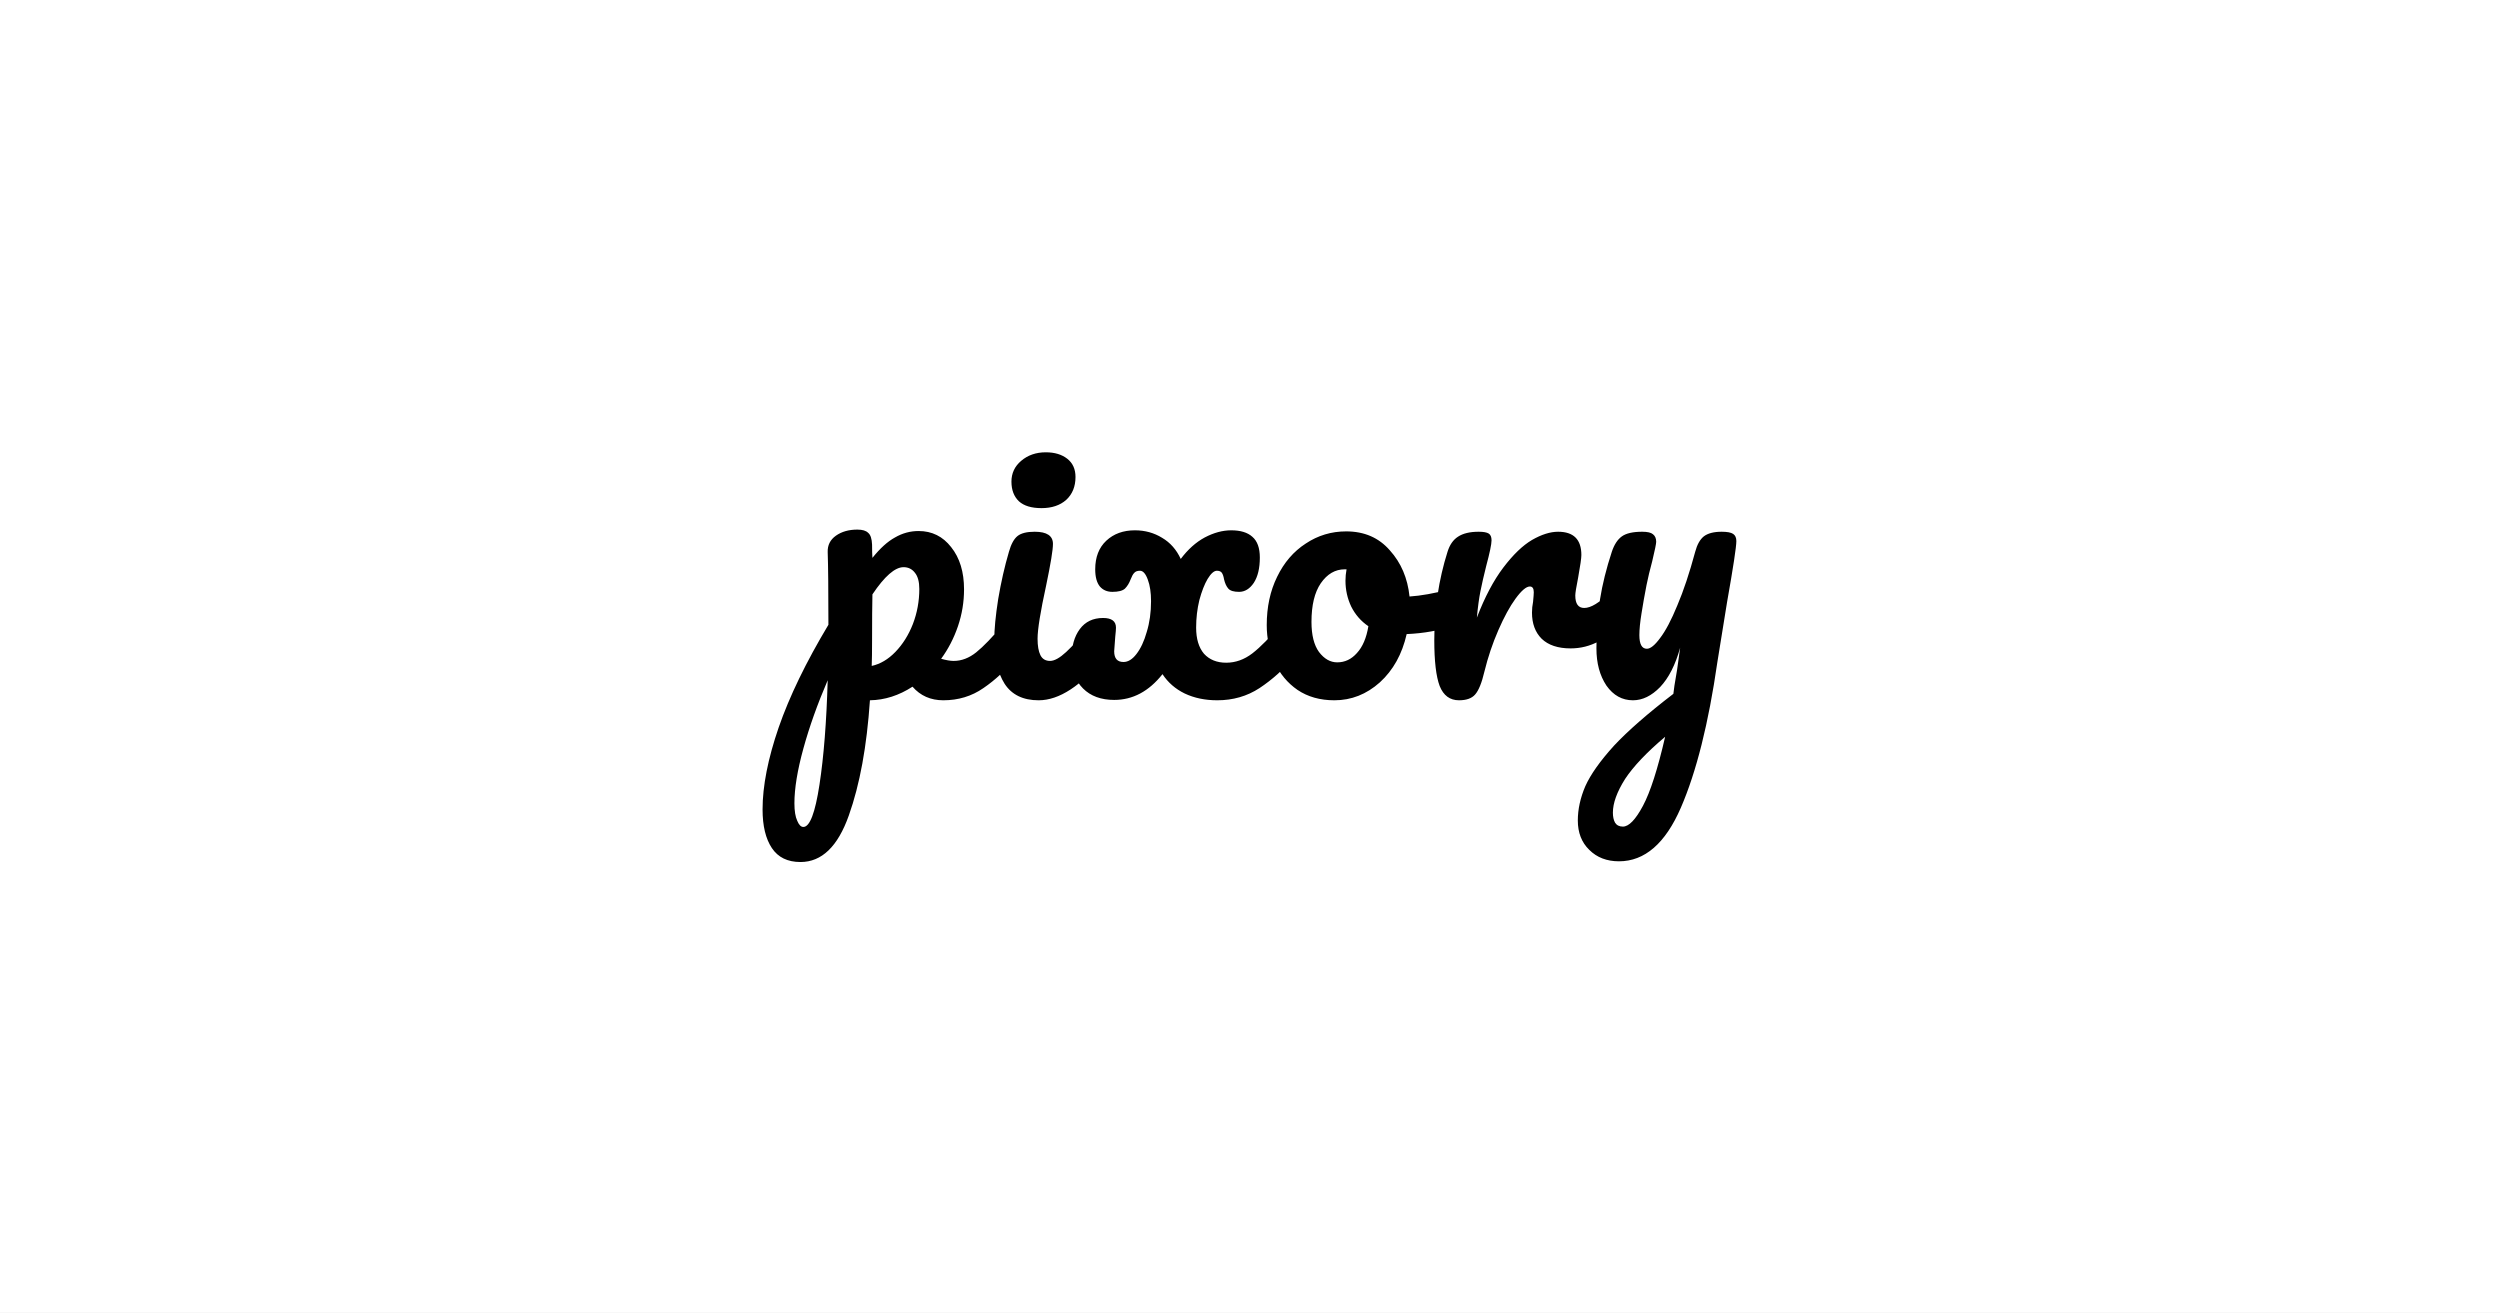
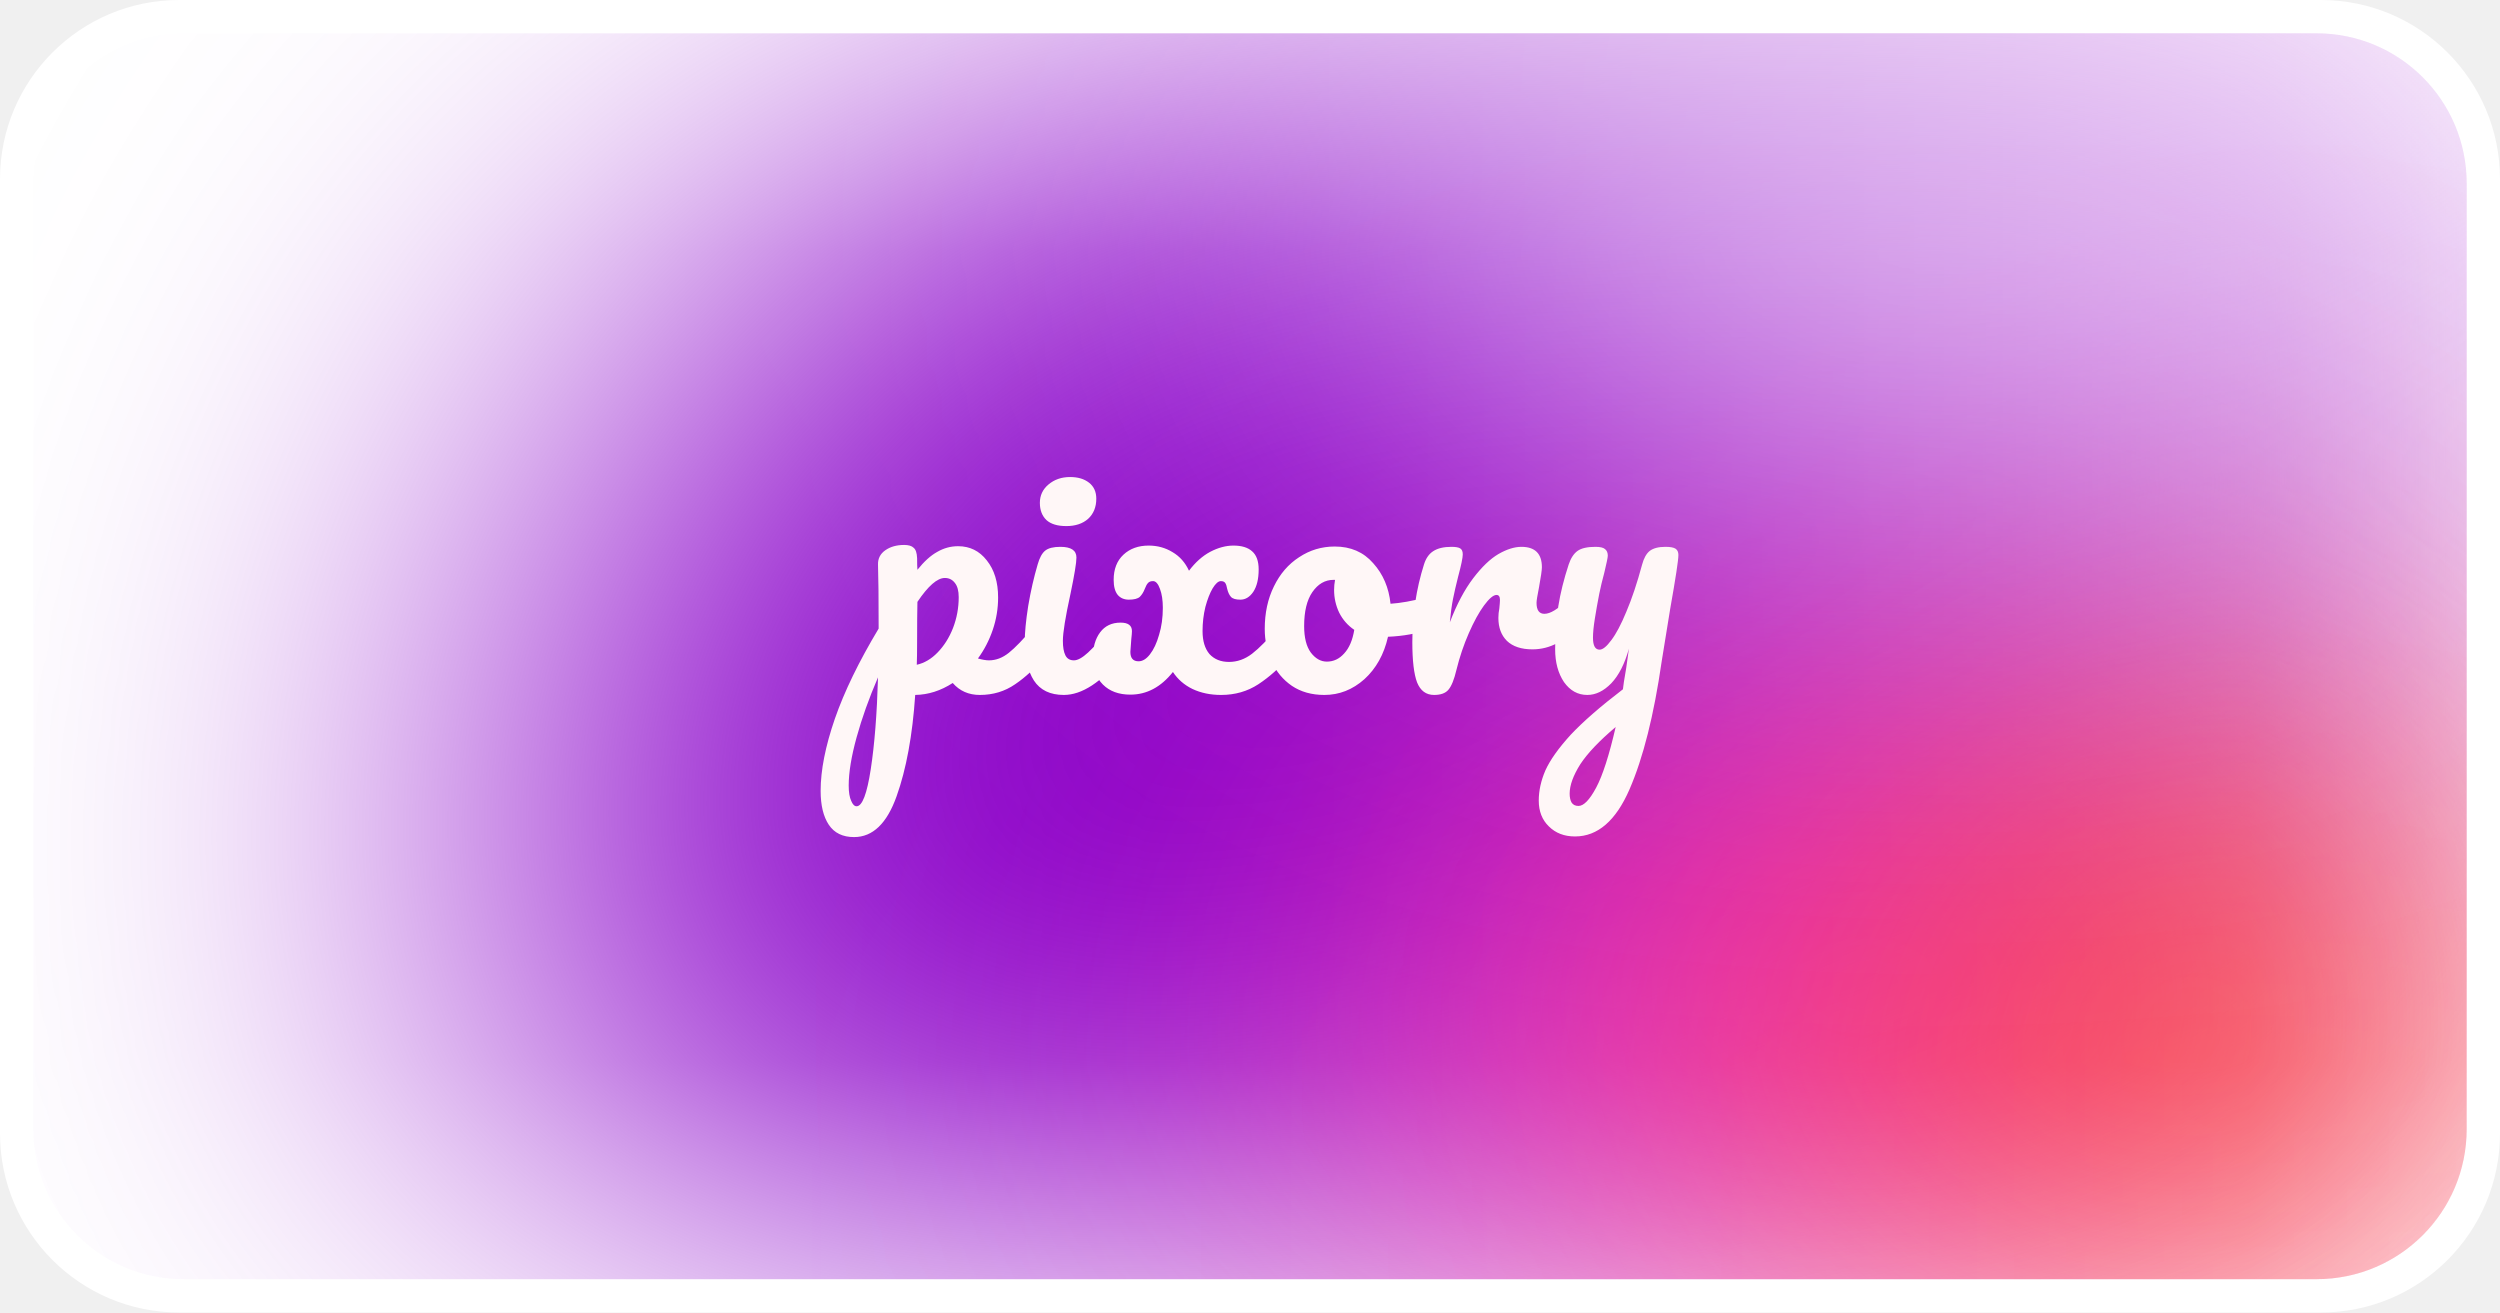
<svg xmlns="http://www.w3.org/2000/svg" width="1200" height="630" viewBox="0 0 1200 630" fill="none">
-   <rect width="1200" height="630" fill="white" />
-   <path d="M486.446 296.975C487.935 296.975 489.08 297.662 489.882 299.036C490.798 300.41 491.256 302.299 491.256 304.704C491.256 309.284 490.168 312.834 487.992 315.353C483.068 321.422 477.743 326.403 472.017 330.296C466.406 334.189 459.993 336.136 452.778 336.136C446.709 336.136 441.784 333.96 438.005 329.609C431.478 333.846 424.664 336.021 417.564 336.136C416.075 358.236 412.697 376.671 407.429 391.442C402.161 406.328 394.431 413.771 384.239 413.771C378.055 413.771 373.474 411.538 370.497 407.072C367.519 402.607 366.031 396.423 366.031 388.522C366.031 377.301 368.607 364.19 373.761 349.19C378.914 334.304 386.873 317.872 397.638 299.895C397.638 283.177 397.523 271.554 397.294 265.028C397.18 261.707 398.497 259.073 401.245 257.127C403.993 255.18 407.429 254.207 411.552 254.207C413.956 254.207 415.674 254.722 416.705 255.753C417.85 256.669 418.48 258.558 418.594 261.421C418.594 264.283 418.652 266.402 418.766 267.776C422.431 263.196 426.038 259.932 429.588 257.986C433.138 255.924 436.917 254.894 440.925 254.894C447.338 254.894 452.549 257.47 456.557 262.623C460.68 267.776 462.741 274.532 462.741 282.891C462.741 288.959 461.768 294.856 459.821 300.582C457.874 306.307 455.183 311.517 451.747 316.212C454.152 316.899 456.156 317.242 457.759 317.242C461.539 317.242 465.146 315.868 468.581 313.12C472.017 310.372 476.426 305.792 481.808 299.379C483.182 297.776 484.728 296.975 486.446 296.975ZM418.423 319.647C422.545 318.731 426.324 316.498 429.76 312.948C433.31 309.284 436.116 304.818 438.177 299.551C440.238 294.169 441.269 288.559 441.269 282.719C441.269 279.284 440.582 276.707 439.208 274.99C437.833 273.158 436.001 272.242 433.711 272.242C429.588 272.242 424.607 276.593 418.766 285.295C418.652 290.333 418.594 297.719 418.594 307.452C418.594 312.719 418.537 316.784 418.423 319.647ZM385.613 396.939C388.705 396.939 391.282 390.183 393.343 376.671C395.405 363.274 396.722 346.556 397.294 326.517C392.37 337.968 388.476 348.903 385.613 359.323C382.75 369.743 381.319 378.503 381.319 385.602C381.319 389.267 381.777 392.072 382.693 394.019C383.495 395.965 384.468 396.939 385.613 396.939ZM499.921 243.901C495.112 243.901 491.504 242.813 489.099 240.638C486.695 238.348 485.492 235.199 485.492 231.191C485.492 227.183 487.038 223.863 490.13 221.229C493.337 218.481 497.287 217.107 501.983 217.107C506.22 217.107 509.655 218.137 512.289 220.199C514.923 222.26 516.24 225.18 516.24 228.958C516.24 233.538 514.751 237.203 511.774 239.951C508.796 242.584 504.846 243.901 499.921 243.901ZM498.547 336.136C491.103 336.136 485.664 333.502 482.228 328.235C478.907 322.968 477.247 315.983 477.247 307.28C477.247 302.128 477.877 295.543 479.136 287.528C480.511 279.398 482.228 271.841 484.29 264.856C485.32 261.192 486.695 258.673 488.412 257.298C490.13 255.924 492.879 255.237 496.658 255.237C502.498 255.237 505.418 257.184 505.418 261.077C505.418 263.94 504.33 270.581 502.154 281.001C499.406 293.597 498.032 302.128 498.032 306.593C498.032 310.029 498.49 312.662 499.406 314.494C500.322 316.326 501.868 317.242 504.044 317.242C506.105 317.242 508.682 315.811 511.774 312.948C514.866 310.086 518.989 305.563 524.142 299.379C525.516 297.776 527.062 296.975 528.78 296.975C530.269 296.975 531.414 297.662 532.215 299.036C533.131 300.41 533.59 302.299 533.59 304.704C533.59 309.284 532.502 312.834 530.326 315.353C518.989 329.208 508.396 336.136 498.547 336.136ZM619.666 296.975C621.155 296.975 622.3 297.662 623.102 299.036C624.018 300.41 624.476 302.299 624.476 304.704C624.476 309.284 623.388 312.834 621.212 315.353C616.173 321.307 610.619 326.288 604.55 330.296C598.594 334.189 591.838 336.136 584.28 336.136C578.439 336.136 573.229 335.048 568.648 332.872C564.182 330.697 560.632 327.605 557.998 323.597C551.47 331.842 543.74 335.964 534.808 335.964C528.51 335.964 523.528 334.132 519.863 330.468C516.199 326.804 514.367 321.937 514.367 315.868C514.367 310.143 515.684 305.506 518.317 301.956C520.951 298.406 524.673 296.631 529.483 296.631C533.606 296.631 535.667 298.177 535.667 301.269C535.667 302.07 535.552 303.502 535.323 305.563C534.98 309.685 534.808 312.032 534.808 312.605C534.808 316.04 536.297 317.758 539.274 317.758C541.45 317.758 543.511 316.498 545.458 313.979C547.519 311.345 549.18 307.796 550.44 303.33C551.814 298.864 552.501 293.94 552.501 288.559C552.501 284.436 551.986 281.001 550.955 278.253C549.924 275.39 548.665 273.959 547.176 273.959C545.916 273.959 545 274.303 544.427 274.99C543.855 275.562 543.282 276.593 542.71 278.081C542.023 279.913 541.106 281.402 539.961 282.547C538.816 283.578 536.812 284.093 533.949 284.093C531.43 284.093 529.426 283.234 527.937 281.517C526.448 279.684 525.704 276.936 525.704 273.272C525.704 267.432 527.479 262.852 531.029 259.531C534.579 256.211 539.16 254.55 544.771 254.55C549.581 254.55 553.932 255.753 557.826 258.157C561.72 260.447 564.697 263.825 566.758 268.291C570.194 263.711 574.03 260.276 578.267 257.986C582.619 255.695 586.856 254.55 590.979 254.55C595.445 254.55 598.823 255.581 601.114 257.642C603.519 259.703 604.722 263.024 604.722 267.604C604.722 272.757 603.748 276.822 601.801 279.799C599.854 282.662 597.506 284.093 594.758 284.093C592.239 284.093 590.521 283.578 589.605 282.547C588.689 281.517 588.002 280.028 587.543 278.081C587.314 276.707 586.971 275.677 586.513 274.99C586.055 274.303 585.253 273.959 584.108 273.959C582.734 273.959 581.245 275.276 579.642 277.91C578.153 280.429 576.836 283.807 575.691 288.043C574.66 292.28 574.145 296.689 574.145 301.269C574.145 306.651 575.405 310.83 577.924 313.807C580.558 316.67 584.108 318.101 588.574 318.101C593.04 318.101 597.22 316.613 601.114 313.635C605.122 310.544 609.76 305.792 615.028 299.379C616.402 297.776 617.948 296.975 619.666 296.975ZM698.218 282.547C699.707 282.547 700.852 283.291 701.654 284.78C702.455 286.269 702.856 288.158 702.856 290.448C702.856 295.944 701.196 299.208 697.875 300.238C691.004 302.643 683.445 304.017 675.2 304.36C673.024 313.979 668.73 321.708 662.317 327.548C655.904 333.273 648.632 336.136 640.501 336.136C633.63 336.136 627.732 334.476 622.808 331.155C617.998 327.834 614.334 323.426 611.815 317.929C609.295 312.433 608.035 306.479 608.035 300.066C608.035 291.364 609.696 283.635 613.017 276.879C616.338 270.009 620.919 264.684 626.759 260.905C632.599 257.012 639.07 255.066 646.17 255.066C654.873 255.066 661.859 258.1 667.127 264.169C672.509 270.123 675.658 277.509 676.574 286.326C681.957 285.982 688.37 284.837 695.813 282.891C696.729 282.662 697.531 282.547 698.218 282.547ZM641.875 317.929C645.54 317.929 648.689 316.441 651.323 313.464C654.072 310.487 655.904 306.193 656.82 300.582C653.27 298.177 650.522 295.028 648.575 291.135C646.742 287.242 645.826 283.12 645.826 278.768C645.826 276.936 645.998 275.104 646.342 273.272H645.483C640.902 273.272 637.066 275.505 633.974 279.971C630.996 284.322 629.508 290.505 629.508 298.521C629.508 304.818 630.71 309.628 633.115 312.948C635.634 316.269 638.554 317.929 641.875 317.929ZM700.31 336.136C695.959 336.136 692.867 333.846 691.035 329.266C689.317 324.685 688.458 317.357 688.458 307.28C688.458 292.395 690.576 278.253 694.814 264.856C695.844 261.535 697.505 259.131 699.795 257.642C702.2 256.039 705.521 255.237 709.758 255.237C712.049 255.237 713.652 255.524 714.568 256.096C715.484 256.669 715.942 257.757 715.942 259.36C715.942 261.192 715.083 265.314 713.366 271.726C712.22 276.306 711.304 280.314 710.617 283.749C709.93 287.185 709.357 291.421 708.899 296.46C712.678 286.612 716.916 278.597 721.611 272.413C726.306 266.23 730.887 261.821 735.353 259.188C739.934 256.554 744.114 255.237 747.893 255.237C755.336 255.237 759.058 258.959 759.058 266.402C759.058 267.89 758.543 271.497 757.512 277.223C756.596 281.803 756.138 284.665 756.138 285.81C756.138 289.818 757.569 291.822 760.432 291.822C763.639 291.822 767.761 289.303 772.8 284.265C774.289 282.776 775.835 282.032 777.438 282.032C778.927 282.032 780.072 282.719 780.874 284.093C781.79 285.352 782.248 287.07 782.248 289.246C782.248 293.482 781.103 296.803 778.812 299.208C775.606 302.528 771.827 305.391 767.475 307.796C763.238 310.086 758.715 311.231 753.905 311.231C747.835 311.231 743.197 309.685 739.991 306.593C736.899 303.502 735.353 299.322 735.353 294.055C735.353 292.337 735.525 290.62 735.868 288.902C736.097 286.612 736.212 285.066 736.212 284.265C736.212 282.433 735.582 281.517 734.322 281.517C732.604 281.517 730.314 283.463 727.451 287.356C724.703 291.135 721.954 296.173 719.206 302.471C716.457 308.769 714.224 315.41 712.507 322.395C711.247 327.777 709.758 331.441 708.04 333.388C706.437 335.22 703.861 336.136 700.31 336.136ZM826.406 255.237C829.04 255.237 830.873 255.581 831.903 256.268C832.934 256.955 833.449 258.1 833.449 259.703C833.449 262.451 831.961 272.242 828.983 289.074C826.349 305.219 824.803 314.781 824.345 317.758C820.108 347.186 814.268 370.488 806.824 387.664C799.38 404.84 789.474 413.427 777.107 413.427C771.266 413.427 766.514 411.595 762.849 407.931C759.185 404.381 757.352 399.687 757.352 393.847C757.352 388.465 758.555 382.969 760.96 377.358C763.479 371.747 768.06 365.278 774.702 357.949C781.458 350.735 790.963 342.434 803.217 333.044L803.732 329.094C804.534 324.857 805.45 318.788 806.48 310.887C804.19 319.132 800.984 325.43 796.861 329.781C792.738 334.018 788.387 336.136 783.806 336.136C778.653 336.136 774.415 333.789 771.094 329.094C767.888 324.285 766.285 318.33 766.285 311.231C766.285 302.643 766.857 294.799 768.002 287.7C769.148 280.486 771.037 272.871 773.671 264.856C774.816 261.421 776.419 258.959 778.481 257.47C780.542 255.982 783.806 255.237 788.272 255.237C790.791 255.237 792.509 255.638 793.425 256.44C794.456 257.241 794.971 258.444 794.971 260.047C794.971 260.963 794.341 264.054 793.082 269.322C791.937 273.558 791.02 277.394 790.333 280.829C789.417 285.524 788.616 290.047 787.929 294.398C787.241 298.635 786.898 302.128 786.898 304.876C786.898 309.227 788.1 311.403 790.505 311.403C792.223 311.403 794.342 309.685 796.861 306.25C799.495 302.815 802.243 297.605 805.106 290.62C808.084 283.635 810.947 275.047 813.695 264.856C814.611 261.421 815.985 258.959 817.818 257.47C819.764 255.982 822.627 255.237 826.406 255.237ZM778.996 396.767C781.859 396.767 785.066 393.446 788.616 386.805C792.166 380.163 795.716 369.114 799.266 353.655C790.448 361.098 784.035 367.854 780.027 373.923C776.133 380.106 774.186 385.488 774.186 390.068C774.186 392.015 774.53 393.618 775.217 394.877C776.019 396.137 777.278 396.767 778.996 396.767Z" fill="black" />
+   <rect width="1200" height="630" rx="86" fill="white" />
+   <g clip-path="url(#clip0_307_8)">
+     <rect x="16" y="16" width="1168" height="598" rx="72" fill="white" />
+     <g filter="url(#filter0_f_307_8)">
+       <path d="M265.2 279.628C350.105 101.439 522.484 8.075 744.711 -44.19C1016.73 -108.167 1704.14 -208.66 1835.81 23.662C1926.45 183.602 1704.87 292.257 1521.32 317.15C1007.87 386.783 689.574 697.55 442.447 656.678C267.101 627.678 183.141 451.844 265.2 279.628Z" fill="url(#paint0_linear_307_8)" />
+     </g>
+     <g filter="url(#filter1_f_307_8)">
+       <circle cx="895" cy="575" r="255" fill="#FF29A8" />
+     </g>
+     <g filter="url(#filter2_f_307_8)">
+       <circle cx="660.5" cy="1043.5" r="398.5" fill="#FF4473" />
+     </g>
+     <g filter="url(#filter3_f_307_8)">
+       <ellipse cx="1456.5" cy="738.5" rx="632.5" ry="449.5" fill="#FF3D00" />
+     </g>
+     <g filter="url(#filter4_f_307_8)">
+       <ellipse cx="1514.5" cy="886" rx="574.5" ry="408" fill="#FFBB00" />
+     </g>
+     <g filter="url(#filter5_f_307_8)">
+       <ellipse cx="1174.42" cy="-64.2" rx="547.53" ry="216.86" transform="rotate(-16.1857 1174.42 -64.1997)" fill="white" />
+     </g>
+     <path d="M499.976 299.16C501.287 299.16 502.296 299.763 503.002 300.971C503.809 302.179 504.213 303.839 504.213 305.952C504.213 309.977 503.254 313.096 501.338 315.31C497 320.643 492.31 325.021 487.266 328.442C482.323 331.863 476.674 333.574 470.319 333.574C464.973 333.574 460.636 331.662 457.307 327.838C451.557 331.561 445.555 333.473 439.301 333.574C437.99 352.995 435.014 369.196 430.374 382.177C425.733 395.258 418.924 401.799 409.947 401.799C404.5 401.799 400.465 399.837 397.842 395.912C395.219 391.988 393.908 386.554 393.908 379.611C393.908 369.749 396.178 358.227 400.717 345.045C405.256 331.964 412.267 317.524 421.749 301.726C421.749 287.034 421.648 276.821 421.446 271.085C421.345 268.167 422.505 265.852 424.926 264.142C427.347 262.431 430.374 261.576 434.005 261.576C436.123 261.576 437.636 262.029 438.544 262.934C439.553 263.739 440.108 265.4 440.209 267.915C440.209 270.431 440.259 272.292 440.36 273.5C443.588 269.475 446.765 266.607 449.893 264.896C453.02 263.085 456.348 262.179 459.879 262.179C465.528 262.179 470.118 264.444 473.648 268.972C477.28 273.5 479.095 279.437 479.095 286.783C479.095 292.116 478.238 297.298 476.523 302.329C474.808 307.361 472.438 311.939 469.411 316.065C471.53 316.669 473.295 316.971 474.707 316.971C478.036 316.971 481.214 315.763 484.24 313.348C487.266 310.933 491.15 306.908 495.891 301.273C497.101 299.864 498.463 299.16 499.976 299.16ZM440.057 319.084C443.689 318.279 447.018 316.317 450.044 313.197C453.171 309.977 455.642 306.053 457.458 301.424C459.274 296.694 460.182 291.764 460.182 286.632C460.182 283.613 459.576 281.349 458.366 279.839C457.155 278.229 455.541 277.424 453.524 277.424C449.893 277.424 445.505 281.248 440.36 288.896C440.259 293.323 440.209 299.814 440.209 308.367C440.209 312.996 440.158 316.568 440.057 319.084ZM411.157 387.007C413.881 387.007 416.15 381.07 417.966 369.196C419.782 357.422 420.942 342.731 421.446 325.121C417.109 335.184 413.679 344.794 411.157 353.951C408.635 363.108 407.375 370.806 407.375 377.045C407.375 380.265 407.778 382.73 408.585 384.441C409.291 386.151 410.149 387.007 411.157 387.007ZM511.846 252.519C507.609 252.519 504.431 251.563 502.313 249.651C500.195 247.639 499.136 244.872 499.136 241.35C499.136 237.828 500.497 234.91 503.221 232.595C506.045 230.18 509.526 228.973 513.661 228.973C517.394 228.973 520.42 229.878 522.74 231.69C525.06 233.501 526.22 236.067 526.22 239.388C526.22 243.413 524.909 246.633 522.286 249.048C519.663 251.362 516.183 252.519 511.846 252.519ZM510.635 333.574C504.078 333.574 499.287 331.26 496.261 326.631C493.335 322.002 491.873 315.864 491.873 308.216C491.873 303.688 492.428 297.902 493.537 290.858C494.748 283.714 496.261 277.072 498.076 270.934C498.984 267.714 500.195 265.5 501.708 264.293C503.221 263.085 505.642 262.481 508.971 262.481C514.115 262.481 516.688 264.192 516.688 267.613C516.688 270.129 515.729 275.965 513.813 285.122C511.392 296.191 510.181 303.688 510.181 307.612C510.181 310.631 510.585 312.946 511.392 314.556C512.199 316.166 513.56 316.971 515.477 316.971C517.293 316.971 519.562 315.713 522.286 313.197C525.01 310.681 528.641 306.707 533.18 301.273C534.391 299.864 535.753 299.16 537.266 299.16C538.577 299.16 539.586 299.763 540.292 300.971C541.099 302.179 541.502 303.839 541.502 305.952C541.502 309.977 540.544 313.096 538.627 315.31C528.641 327.486 519.31 333.574 510.635 333.574ZM617.323 299.16C618.634 299.16 619.643 299.763 620.349 300.971C621.156 302.179 621.56 303.839 621.56 305.952C621.56 309.977 620.601 313.096 618.685 315.31C614.246 320.543 609.354 324.92 604.008 328.442C598.762 331.863 592.81 333.574 586.153 333.574C581.008 333.574 576.419 332.618 572.384 330.706C568.45 328.794 565.322 326.077 563.002 322.555C557.253 329.8 550.444 333.423 542.576 333.423C537.028 333.423 532.64 331.813 529.412 328.593C526.184 325.373 524.57 321.096 524.57 315.763C524.57 310.732 525.73 306.656 528.05 303.537C530.37 300.418 533.648 298.858 537.885 298.858C541.516 298.858 543.332 300.216 543.332 302.933C543.332 303.638 543.231 304.895 543.03 306.707C542.727 310.329 542.576 312.392 542.576 312.895C542.576 315.914 543.887 317.423 546.51 317.423C548.426 317.423 550.242 316.317 551.957 314.103C553.772 311.788 555.235 308.669 556.345 304.744C557.555 300.82 558.16 296.493 558.16 291.764C558.16 288.141 557.707 285.122 556.799 282.707C555.891 280.192 554.781 278.934 553.47 278.934C552.36 278.934 551.553 279.236 551.049 279.839C550.545 280.343 550.04 281.248 549.536 282.556C548.931 284.166 548.124 285.475 547.115 286.481C546.106 287.386 544.341 287.839 541.819 287.839C539.6 287.839 537.835 287.085 536.523 285.575C535.212 283.965 534.556 281.55 534.556 278.33C534.556 273.198 536.12 269.173 539.247 266.255C542.374 263.337 546.409 261.878 551.352 261.878C555.588 261.878 559.421 262.934 562.851 265.047C566.281 267.06 568.903 270.028 570.719 273.953C573.745 269.928 577.125 266.909 580.857 264.896C584.69 262.884 588.422 261.878 592.054 261.878C595.988 261.878 598.964 262.783 600.981 264.595C603.099 266.406 604.159 269.324 604.159 273.349C604.159 277.877 603.302 281.449 601.586 284.066C599.871 286.581 597.804 287.839 595.383 287.839C593.163 287.839 591.65 287.386 590.843 286.481C590.036 285.575 589.431 284.267 589.028 282.556C588.826 281.349 588.523 280.443 588.12 279.839C587.716 279.236 587.01 278.934 586.001 278.934C584.791 278.934 583.48 280.091 582.067 282.405C580.756 284.619 579.596 287.588 578.587 291.311C577.679 295.034 577.225 298.908 577.225 302.933C577.225 307.663 578.335 311.336 580.554 313.952C582.874 316.467 586.001 317.725 589.936 317.725C593.87 317.725 597.551 316.417 600.981 313.801C604.512 311.084 608.597 306.908 613.238 301.273C614.448 299.864 615.81 299.16 617.323 299.16ZM686.516 286.481C687.827 286.481 688.836 287.135 689.542 288.443C690.248 289.751 690.601 291.411 690.601 293.424C690.601 298.254 689.138 301.122 686.213 302.028C680.161 304.141 673.503 305.348 666.24 305.65C664.324 314.103 660.541 320.895 654.892 326.027C649.243 331.058 642.838 333.574 635.676 333.574C629.623 333.574 624.428 332.115 620.091 329.197C615.854 326.279 612.626 322.404 610.407 317.574C608.188 312.744 607.078 307.512 607.078 301.877C607.078 294.229 608.541 287.437 611.466 281.5C614.391 275.462 618.426 270.783 623.571 267.462C628.715 264.041 634.415 262.33 640.669 262.33C648.335 262.33 654.488 264.997 659.129 270.33C663.87 275.563 666.644 282.053 667.451 289.801C672.192 289.5 677.841 288.493 684.397 286.783C685.204 286.581 685.91 286.481 686.516 286.481ZM636.886 317.574C640.114 317.574 642.888 316.266 645.208 313.65C647.629 311.034 649.243 307.26 650.05 302.329C646.923 300.216 644.502 297.449 642.787 294.028C641.173 290.606 640.366 286.984 640.366 283.16C640.366 281.55 640.517 279.94 640.82 278.33H640.064C636.029 278.33 632.649 280.292 629.926 284.217C627.303 288.04 625.992 293.474 625.992 300.518C625.992 306.053 627.051 310.279 629.169 313.197C631.388 316.115 633.961 317.574 636.886 317.574ZM688.359 333.574C684.525 333.574 681.802 331.561 680.188 327.536C678.675 323.511 677.918 317.071 677.918 308.216C677.918 295.135 679.784 282.707 683.517 270.934C684.425 268.016 685.887 265.903 687.905 264.595C690.023 263.186 692.948 262.481 696.681 262.481C698.698 262.481 700.11 262.733 700.917 263.236C701.724 263.739 702.128 264.695 702.128 266.104C702.128 267.714 701.371 271.336 699.858 276.972C698.849 280.997 698.042 284.519 697.437 287.537C696.832 290.556 696.328 294.279 695.924 298.707C699.253 290.053 702.985 283.009 707.121 277.575C711.257 272.141 715.292 268.267 719.226 265.953C723.261 263.639 726.943 262.481 730.271 262.481C736.828 262.481 740.107 265.752 740.107 272.292C740.107 273.601 739.653 276.77 738.745 281.802C737.938 285.827 737.534 288.342 737.534 289.349C737.534 292.871 738.795 294.632 741.317 294.632C744.141 294.632 747.773 292.418 752.211 287.99C753.523 286.682 754.884 286.028 756.297 286.028C757.608 286.028 758.617 286.632 759.323 287.839C760.13 288.946 760.533 290.456 760.533 292.367C760.533 296.091 759.525 299.009 757.507 301.122C754.683 304.04 751.354 306.556 747.521 308.669C743.788 310.681 739.804 311.688 735.567 311.688C730.221 311.688 726.136 310.329 723.311 307.612C720.588 304.895 719.226 301.223 719.226 296.594C719.226 295.084 719.377 293.575 719.68 292.066C719.881 290.053 719.982 288.695 719.982 287.99C719.982 286.38 719.428 285.575 718.318 285.575C716.805 285.575 714.787 287.286 712.266 290.707C709.845 294.028 707.424 298.455 705.003 303.99C702.582 309.524 700.615 315.361 699.102 321.499C697.992 326.228 696.681 329.448 695.168 331.159C693.755 332.769 691.486 333.574 688.359 333.574ZM799.43 262.481C801.751 262.481 803.364 262.783 804.272 263.387C805.18 263.991 805.634 264.997 805.634 266.406C805.634 268.821 804.323 277.424 801.7 292.216C799.38 306.405 798.018 314.807 797.615 317.423C793.882 343.284 788.738 363.762 782.181 378.856C775.624 393.95 766.899 401.497 756.005 401.497C750.86 401.497 746.674 399.887 743.446 396.667C740.218 393.547 738.604 389.422 738.604 384.29C738.604 379.56 739.663 374.73 741.781 369.8C744.001 364.869 748.036 359.183 753.886 352.743C759.838 346.404 768.21 339.108 779.004 330.857L779.458 327.385C780.164 323.662 780.971 318.329 781.879 311.386C779.861 318.631 777.037 324.165 773.405 327.989C769.774 331.712 765.941 333.574 761.906 333.574C757.366 333.574 753.634 331.511 750.709 327.385C747.884 323.159 746.472 317.927 746.472 311.688C746.472 304.141 746.976 297.248 747.985 291.009C748.994 284.669 750.658 277.978 752.978 270.934C753.987 267.915 755.399 265.752 757.215 264.444C759.031 263.135 761.906 262.481 765.84 262.481C768.059 262.481 769.572 262.834 770.379 263.538C771.287 264.242 771.741 265.299 771.741 266.708C771.741 267.513 771.186 270.23 770.076 274.858C769.068 278.582 768.261 281.953 767.655 284.971C766.848 289.097 766.142 293.072 765.537 296.896C764.932 300.619 764.629 303.688 764.629 306.103C764.629 309.927 765.688 311.839 767.807 311.839C769.32 311.839 771.186 310.329 773.405 307.31C775.725 304.292 778.146 299.713 780.668 293.575C783.291 287.437 785.813 279.89 788.234 270.934C789.041 267.915 790.251 265.752 791.865 264.444C793.58 263.135 796.102 262.481 799.43 262.481ZM757.669 386.856C760.191 386.856 763.015 383.938 766.142 378.101C769.269 372.265 772.396 362.554 775.523 348.97C767.756 355.511 762.107 361.448 758.577 366.781C755.147 372.215 753.432 376.944 753.432 380.969C753.432 382.68 753.735 384.088 754.34 385.195C755.046 386.302 756.156 386.856 757.669 386.856Z" fill="#FFF7F7" />
+   </g>
+   <defs>
+     <filter id="filter0_f_307_8" x="-66.452" y="-421.706" width="2223.23" height="1382.07" filterUnits="userSpaceOnUse" color-interpolation-filters="sRGB">
+       <feFlood flood-opacity="0" result="BackgroundImageFix" />
+       <feBlend mode="normal" in="SourceGraphic" in2="BackgroundImageFix" result="shape" />
+       <feGaussianBlur stdDeviation="150" result="effect1_foregroundBlur_307_8" />
+     </filter>
+     <filter id="filter1_f_307_8" x="390" y="70" width="1010" height="1010" filterUnits="userSpaceOnUse" color-interpolation-filters="sRGB">
+       <feFlood flood-opacity="0" result="BackgroundImageFix" />
+       <feBlend mode="normal" in="SourceGraphic" in2="BackgroundImageFix" result="shape" />
+       <feGaussianBlur stdDeviation="125" result="effect1_foregroundBlur_307_8" />
+     </filter>
+     <filter id="filter2_f_307_8" x="-38" y="345" width="1397" height="1397" filterUnits="userSpaceOnUse" color-interpolation-filters="sRGB">
+       <feFlood flood-opacity="0" result="BackgroundImageFix" />
+       <feBlend mode="normal" in="SourceGraphic" in2="BackgroundImageFix" result="shape" />
+       <feGaussianBlur stdDeviation="150" result="effect1_foregroundBlur_307_8" />
+     </filter>
+     <filter id="filter3_f_307_8" x="474" y="-61" width="1965" height="1599" filterUnits="userSpaceOnUse" color-interpolation-filters="sRGB">
+       <feFlood flood-opacity="0" result="BackgroundImageFix" />
+       <feBlend mode="normal" in="SourceGraphic" in2="BackgroundImageFix" result="shape" />
+       <feGaussianBlur stdDeviation="175" result="effect1_foregroundBlur_307_8" />
+     </filter>
+     <filter id="filter4_f_307_8" x="640" y="178" width="1749" height="1416" filterUnits="userSpaceOnUse" color-interpolation-filters="sRGB">
+       <feFlood flood-opacity="0" result="BackgroundImageFix" />
+       <feBlend mode="normal" in="SourceGraphic" in2="BackgroundImageFix" result="shape" />
+       <feGaussianBlur stdDeviation="150" result="effect1_foregroundBlur_307_8" />
+     </filter>
+     <filter id="filter5_f_307_8" x="345.075" y="-622.419" width="1658.68" height="1116.44" filterUnits="userSpaceOnUse" color-interpolation-filters="sRGB">
+       <feFlood flood-opacity="0" result="BackgroundImageFix" />
+       <feBlend mode="normal" in="SourceGraphic" in2="BackgroundImageFix" result="shape" />
+       <feGaussianBlur stdDeviation="150" result="effect1_foregroundBlur_307_8" />
+     </filter>
+     <linearGradient id="paint0_linear_307_8" x1="374.126" y1="381.923" x2="1491.32" y2="371.531" gradientUnits="userSpaceOnUse">
+       <stop offset="0.423" stop-color="#8900C9" />
+       <stop offset="1" stop-color="#FFCCFF" />
+     </linearGradient>
+     <clipPath id="clip0_307_8">
+       <rect x="16" y="16" width="1168" height="598" rx="72" fill="white" />
+     </clipPath>
+   </defs>
</svg>
